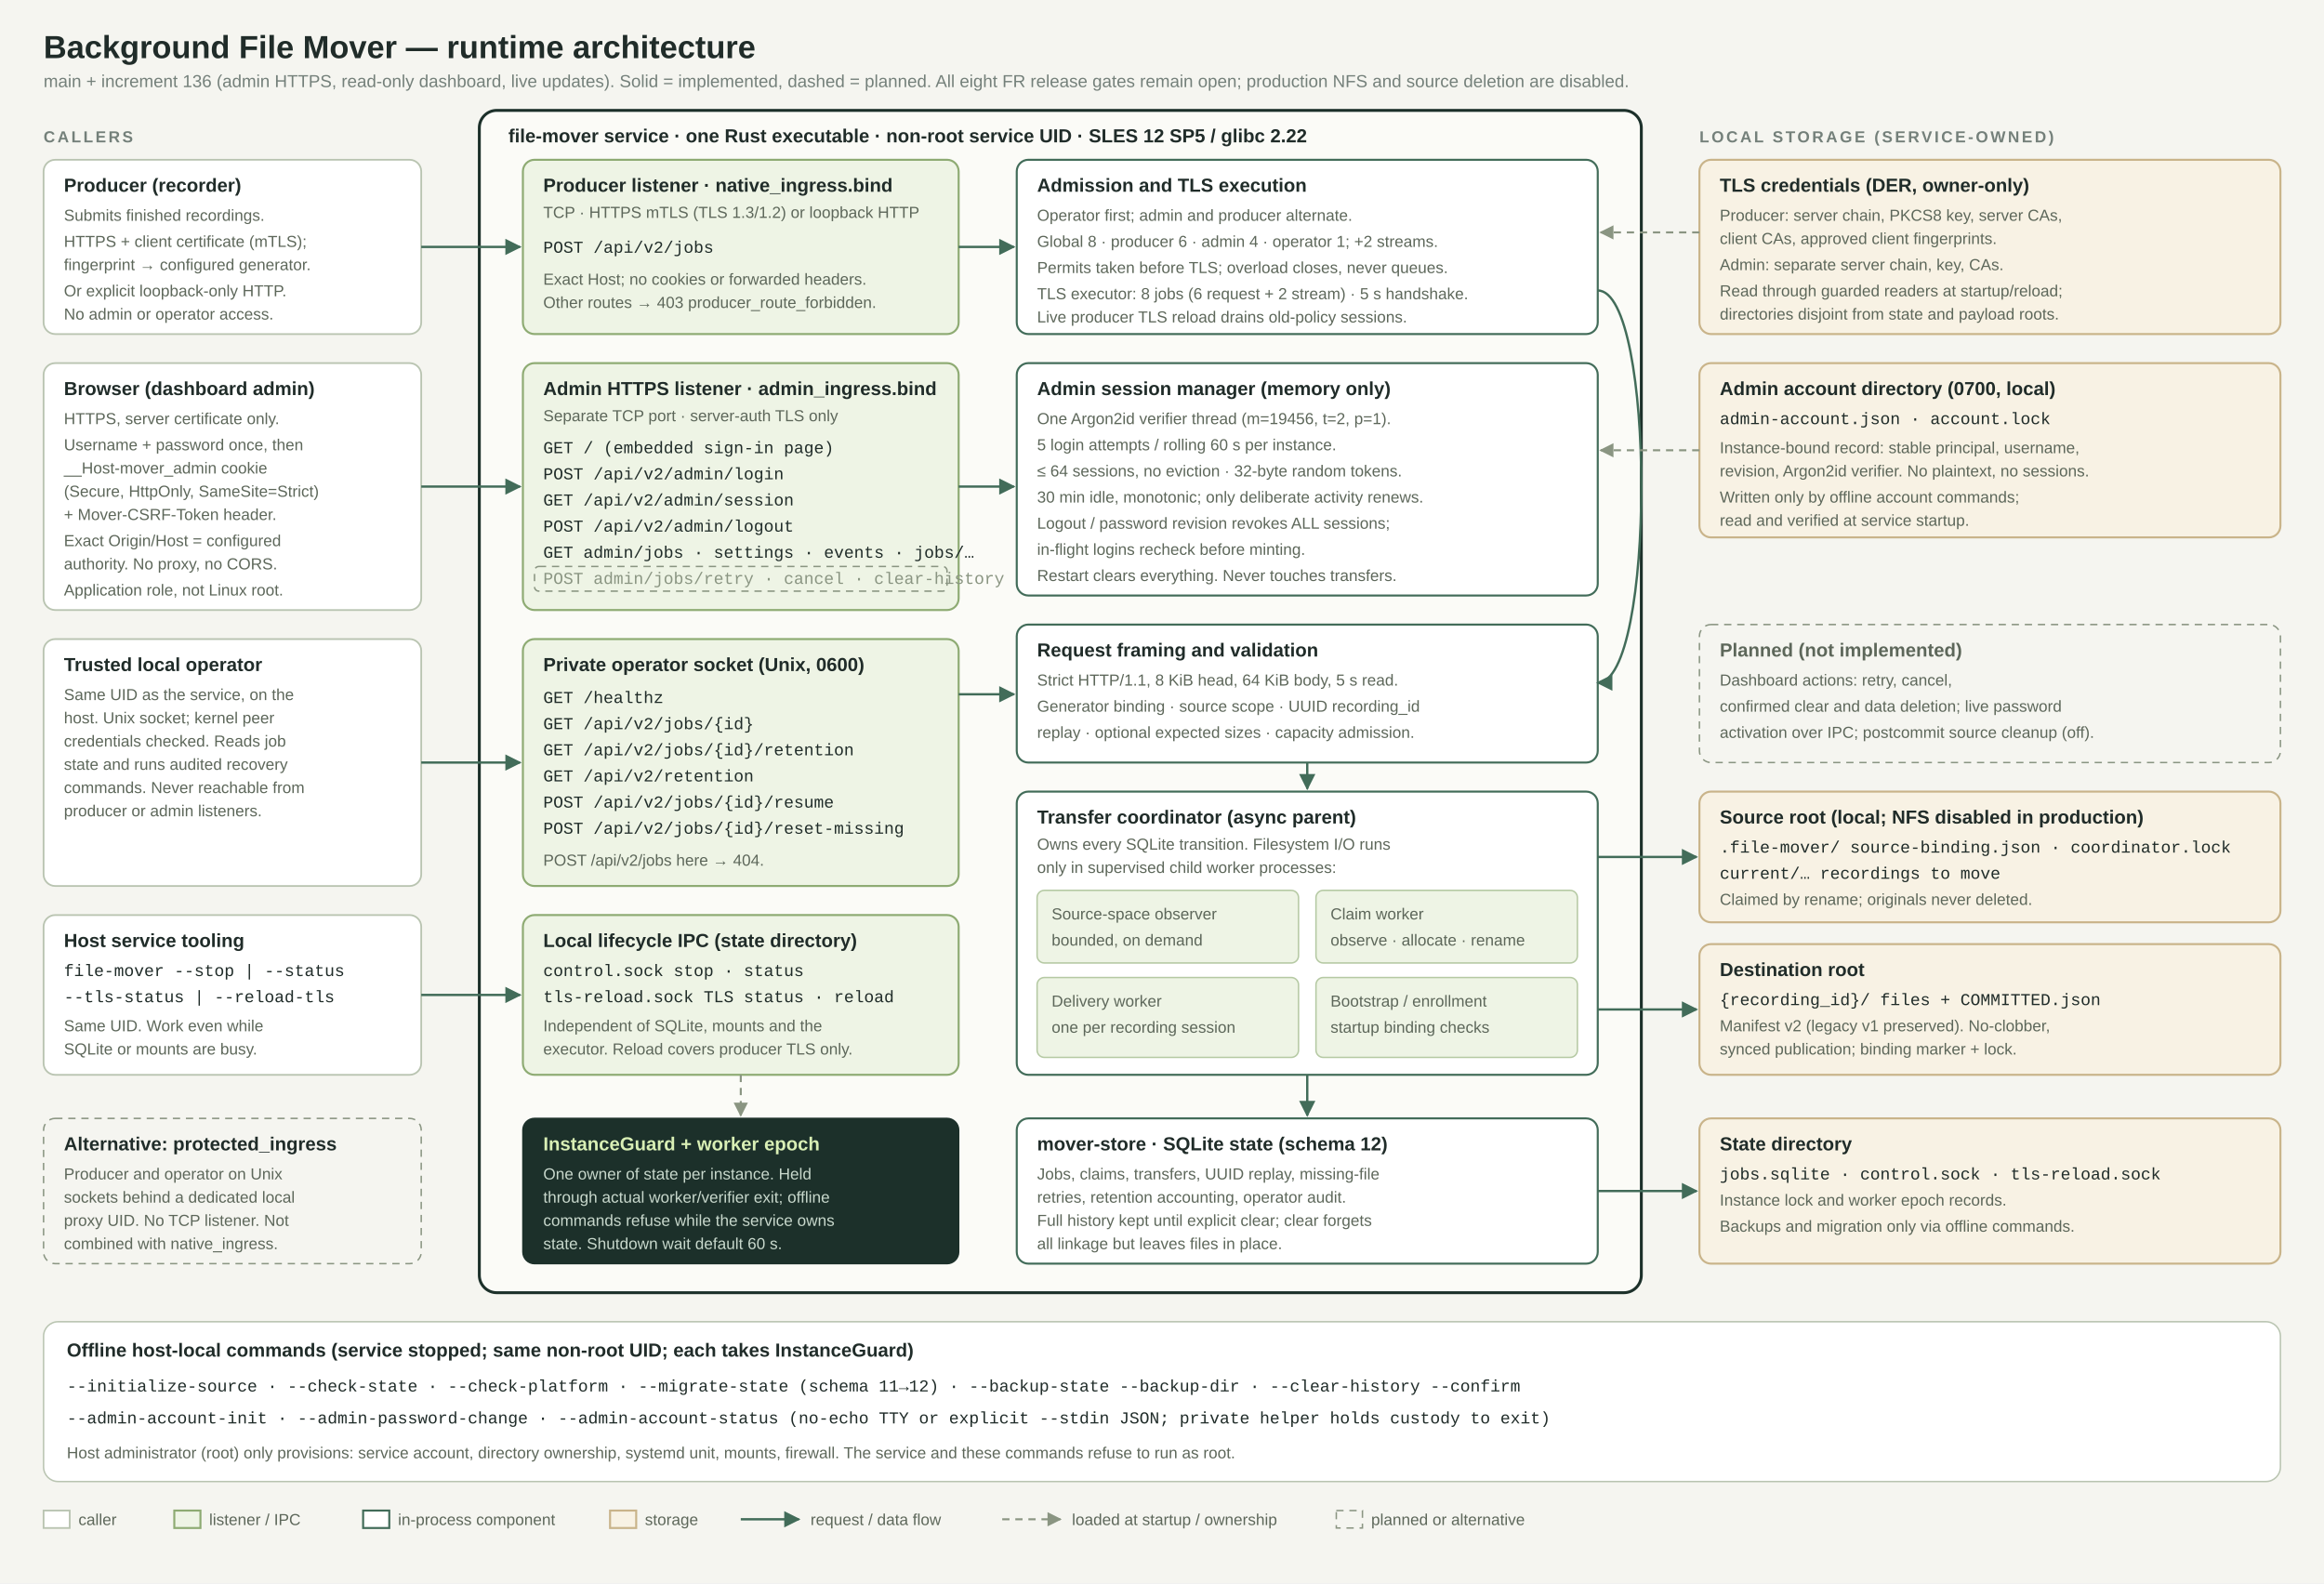
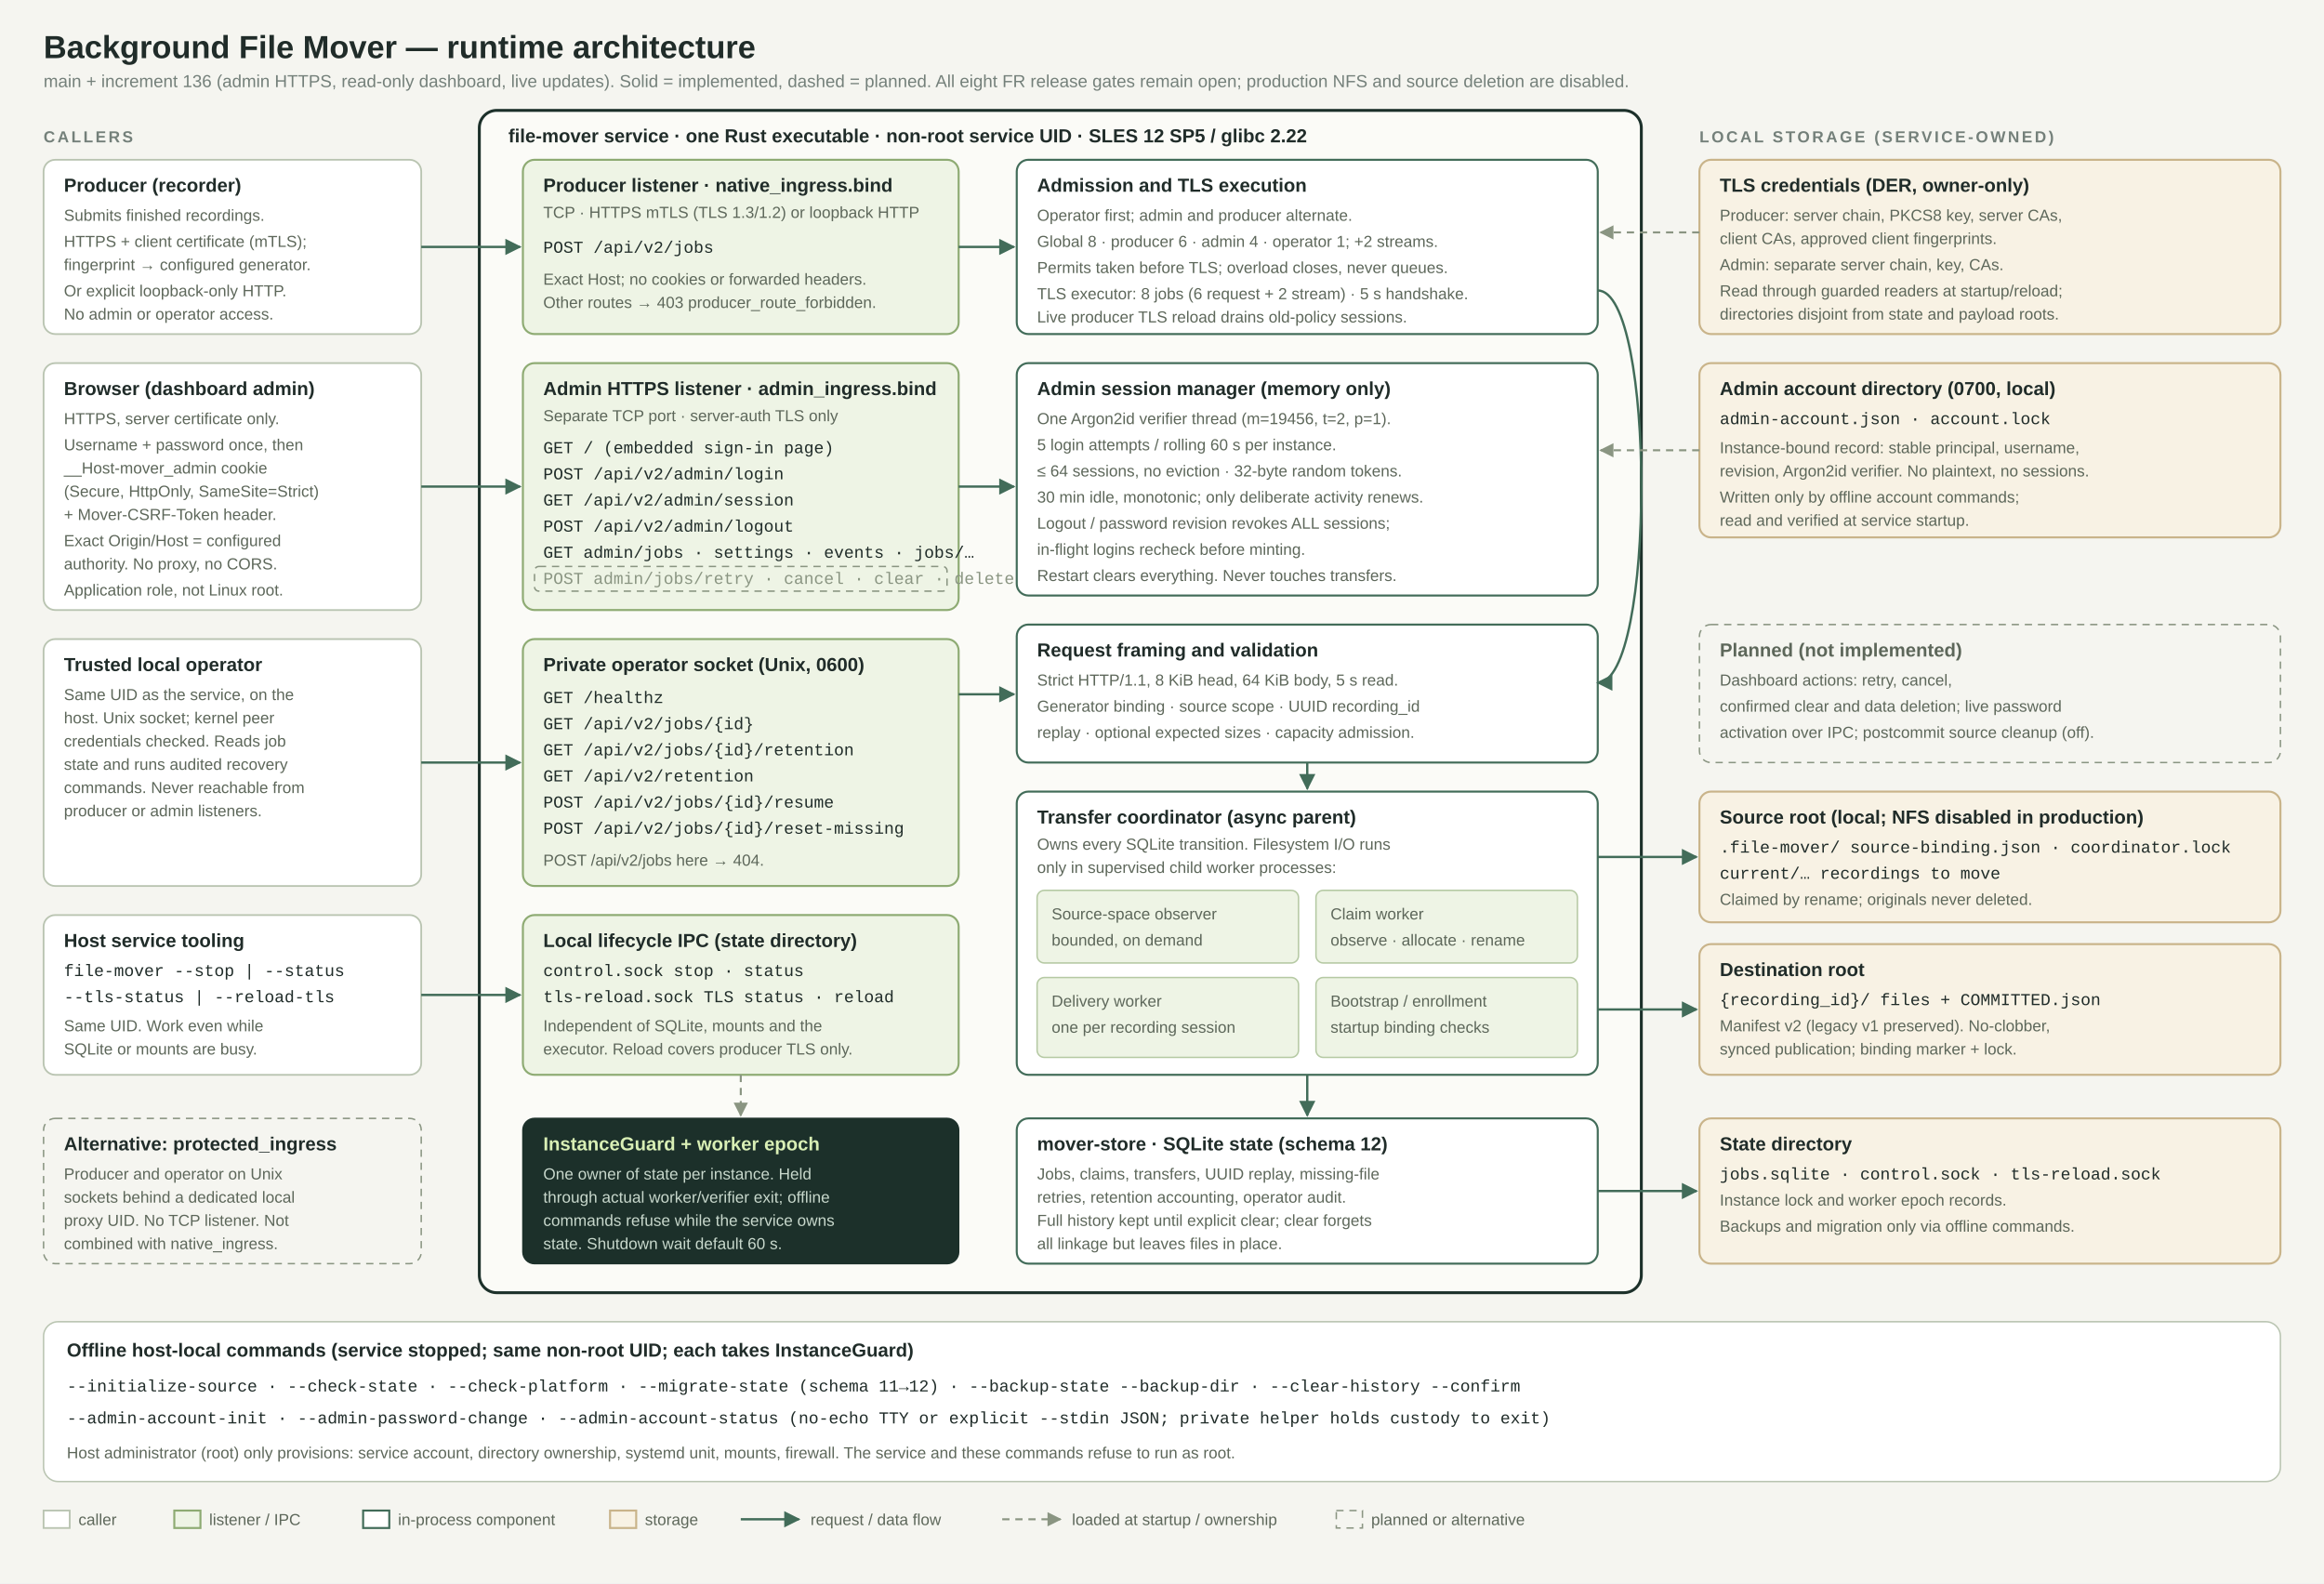
<svg xmlns="http://www.w3.org/2000/svg" width="1600" height="1090" viewBox="0 0 1600 1090" font-family="Segoe UI, Arial, sans-serif" font-size="12" fill="#202c29">
  <defs>
    <marker id="arrow" viewBox="0 0 10 10" refX="9" refY="5" markerWidth="7" markerHeight="7" orient="auto-start-reverse">
      <path d="M0 0 10 5 0 10z" fill="#426c59" />
    </marker>
    <marker id="arrow-gray" viewBox="0 0 10 10" refX="9" refY="5" markerWidth="7" markerHeight="7" orient="auto-start-reverse">
      <path d="M0 0 10 5 0 10z" fill="#8a9582" />
    </marker>
    <style>
      .title{font-size:22px;font-weight:600}
      .sub{font-size:12px;fill:#74807a}
      .head{font-size:13px;font-weight:600}
      .col{font-size:11px;font-weight:600;letter-spacing:1.6px;fill:#74807a}
      .note{font-size:11px;fill:#5d675a}
      .mono{font-family:Consolas, 'Courier New', monospace;font-size:11.5px}
      .planned{font-family:Consolas, 'Courier New', monospace;font-size:11.5px;fill:#8a9582}
      .caller{fill:#ffffff;stroke:#b9c4b1;stroke-width:1.2}
      .listener{fill:#eef4e5;stroke:#8eab73;stroke-width:1.4}
      .core{fill:#ffffff;stroke:#426c59;stroke-width:1.4}
      .store{fill:#f8f2e4;stroke:#c9b48a;stroke-width:1.4}
      .guard{fill:#1c302a;stroke:#1c302a}
      .flow{stroke:#426c59;stroke-width:1.6;fill:none;marker-end:url(#arrow)}
      .load{stroke:#8a9582;stroke-width:1.4;fill:none;stroke-dasharray:5 4;marker-end:url(#arrow-gray)}
      .inv{fill:#c8d8cc}
      .inv-head{fill:#d9efb5}
      .dash{fill:none;stroke:#8a9582;stroke-dasharray:5 4}
    </style>
  </defs>
  <rect width="1600" height="1090" fill="#f5f5f0" />
  <text x="30" y="40" class="title">Background File Mover — runtime architecture</text>
  <text x="30" y="60" class="sub">main + increment 136 (admin HTTPS, read-only dashboard, live updates). Solid = implemented, dashed = planned. All eight FR release gates remain open; production NFS and source deletion are disabled.</text>
  <text x="30" y="98" class="col">CALLERS</text>
  <text x="1170" y="98" class="col">LOCAL STORAGE (SERVICE-OWNED)</text>
  <rect x="330" y="76" width="800" height="814" rx="12" fill="#fbfbf7" stroke="#1c302a" stroke-width="2" />
  <text x="350" y="98" class="head">file-mover service · one Rust executable · non-root service UID · SLES 12 SP5 / glibc 2.22</text>
  <rect x="30" y="110" width="260" height="120" rx="8" class="caller" />
  <text x="44" y="132" class="head">Producer (recorder)</text>
  <text x="44" y="152" class="note">Submits finished recordings.</text>
  <text x="44" y="170" class="note">HTTPS + client certificate (mTLS);</text>
  <text x="44" y="186" class="note">fingerprint → configured generator.</text>
  <text x="44" y="204" class="note">Or explicit loopback-only HTTP.</text>
  <text x="44" y="220" class="note">No admin or operator access.</text>
  <rect x="30" y="250" width="260" height="170" rx="8" class="caller" />
  <text x="44" y="272" class="head">Browser (dashboard admin)</text>
  <text x="44" y="292" class="note">HTTPS, server certificate only.</text>
  <text x="44" y="310" class="note">Username + password once, then</text>
  <text x="44" y="326" class="note">__Host-mover_admin cookie</text>
  <text x="44" y="342" class="note">(Secure, HttpOnly, SameSite=Strict)</text>
  <text x="44" y="358" class="note">+ Mover-CSRF-Token header.</text>
  <text x="44" y="376" class="note">Exact Origin/Host = configured</text>
  <text x="44" y="392" class="note">authority. No proxy, no CORS.</text>
  <text x="44" y="410" class="note">Application role, not Linux root.</text>
  <rect x="30" y="440" width="260" height="170" rx="8" class="caller" />
  <text x="44" y="462" class="head">Trusted local operator</text>
  <text x="44" y="482" class="note">Same UID as the service, on the</text>
  <text x="44" y="498" class="note">host. Unix socket; kernel peer</text>
  <text x="44" y="514" class="note">credentials checked. Reads job</text>
  <text x="44" y="530" class="note">state and runs audited recovery</text>
  <text x="44" y="546" class="note">commands. Never reachable from</text>
  <text x="44" y="562" class="note">producer or admin listeners.</text>
  <rect x="30" y="630" width="260" height="110" rx="8" class="caller" />
  <text x="44" y="652" class="head">Host service tooling</text>
  <text x="44" y="672" class="mono">file-mover --stop | --status</text>
  <text x="44" y="690" class="mono">--tls-status | --reload-tls</text>
  <text x="44" y="710" class="note">Same UID. Work even while</text>
  <text x="44" y="726" class="note">SQLite or mounts are busy.</text>
  <rect x="30" y="770" width="260" height="100" rx="8" class="dash" fill="#ffffff" />
  <text x="44" y="792" class="head">Alternative: protected_ingress</text>
  <text x="44" y="812" class="note">Producer and operator on Unix</text>
  <text x="44" y="828" class="note">sockets behind a dedicated local</text>
  <text x="44" y="844" class="note">proxy UID. No TCP listener. Not</text>
  <text x="44" y="860" class="note">combined with native_ingress.</text>
  <rect x="360" y="110" width="300" height="120" rx="8" class="listener" />
  <text x="374" y="132" class="head">Producer listener · native_ingress.bind</text>
  <text x="374" y="150" class="note">TCP · HTTPS mTLS (TLS 1.3/1.2) or loopback HTTP</text>
  <text x="374" y="174" class="mono">POST /api/v2/jobs</text>
  <text x="374" y="196" class="note">Exact Host; no cookies or forwarded headers.</text>
  <text x="374" y="212" class="note">Other routes → 403 producer_route_forbidden.</text>
  <rect x="360" y="250" width="300" height="170" rx="8" class="listener" />
  <text x="374" y="272" class="head">Admin HTTPS listener · admin_ingress.bind</text>
  <text x="374" y="290" class="note">Separate TCP port · server-auth TLS only</text>
  <text x="374" y="312" class="mono">GET  /  (embedded sign-in page)</text>
  <text x="374" y="330" class="mono">POST /api/v2/admin/login</text>
  <text x="374" y="348" class="mono">GET  /api/v2/admin/session</text>
  <text x="374" y="366" class="mono">POST /api/v2/admin/logout</text>
  <text x="374" y="384" class="mono">GET admin/jobs · settings · events · jobs/…</text>
-   <text x="374" y="402" class="planned">POST admin/jobs/retry · cancel · clear-history · … delete</text>
+   <text x="374" y="402" class="planned">POST admin/jobs/retry · cancel · clear · delete-data</text>
  <rect x="368" y="390" width="284" height="17" rx="3" class="dash" />
  <rect x="360" y="440" width="300" height="170" rx="8" class="listener" />
  <text x="374" y="462" class="head">Private operator socket (Unix, 0600)</text>
  <text x="374" y="484" class="mono">GET  /healthz</text>
  <text x="374" y="502" class="mono">GET  /api/v2/jobs/{id}</text>
  <text x="374" y="520" class="mono">GET  /api/v2/jobs/{id}/retention</text>
  <text x="374" y="538" class="mono">GET  /api/v2/retention</text>
  <text x="374" y="556" class="mono">POST /api/v2/jobs/{id}/resume</text>
  <text x="374" y="574" class="mono">POST /api/v2/jobs/{id}/reset-missing</text>
  <text x="374" y="596" class="note">POST /api/v2/jobs here → 404.</text>
  <rect x="360" y="630" width="300" height="110" rx="8" class="listener" />
  <text x="374" y="652" class="head">Local lifecycle IPC (state directory)</text>
  <text x="374" y="672" class="mono">control.sock     stop · status</text>
  <text x="374" y="690" class="mono">tls-reload.sock  TLS status · reload</text>
  <text x="374" y="710" class="note">Independent of SQLite, mounts and the</text>
  <text x="374" y="726" class="note">executor. Reload covers producer TLS only.</text>
  <rect x="360" y="770" width="300" height="100" rx="8" class="guard" />
  <text x="374" y="792" class="head inv-head">InstanceGuard + worker epoch</text>
  <text x="374" y="812" class="note inv">One owner of state per instance. Held</text>
  <text x="374" y="828" class="note inv">through actual worker/verifier exit; offline</text>
  <text x="374" y="844" class="note inv">commands refuse while the service owns</text>
  <text x="374" y="860" class="note inv">state. Shutdown wait default 60 s.</text>
  <rect x="700" y="110" width="400" height="120" rx="8" class="core" />
  <text x="714" y="132" class="head">Admission and TLS execution</text>
  <text x="714" y="152" class="note">Operator first; admin and producer alternate.</text>
  <text x="714" y="170" class="note">Global 8 · producer 6 · admin 4 · operator 1; +2 streams.</text>
  <text x="714" y="188" class="note">Permits taken before TLS; overload closes, never queues.</text>
  <text x="714" y="206" class="note">TLS executor: 8 jobs (6 request + 2 stream) · 5 s handshake.</text>
  <text x="714" y="222" class="note">Live producer TLS reload drains old-policy sessions.</text>
  <rect x="700" y="250" width="400" height="160" rx="8" class="core" />
  <text x="714" y="272" class="head">Admin session manager (memory only)</text>
  <text x="714" y="292" class="note">One Argon2id verifier thread (m=19456, t=2, p=1).</text>
  <text x="714" y="310" class="note">5 login attempts / rolling 60 s per instance.</text>
  <text x="714" y="328" class="note">≤ 64 sessions, no eviction · 32-byte random tokens.</text>
  <text x="714" y="346" class="note">30 min idle, monotonic; only deliberate activity renews.</text>
  <text x="714" y="364" class="note">Logout / password revision revokes ALL sessions;</text>
  <text x="714" y="382" class="note">in-flight logins recheck before minting.</text>
  <text x="714" y="400" class="note">Restart clears everything. Never touches transfers.</text>
  <rect x="700" y="430" width="400" height="95" rx="8" class="core" />
  <text x="714" y="452" class="head">Request framing and validation</text>
  <text x="714" y="472" class="note">Strict HTTP/1.1, 8 KiB head, 64 KiB body, 5 s read.</text>
  <text x="714" y="490" class="note">Generator binding · source scope · UUID recording_id</text>
  <text x="714" y="508" class="note">replay · optional expected sizes · capacity admission.</text>
  <rect x="700" y="545" width="400" height="195" rx="8" class="core" />
  <text x="714" y="567" class="head">Transfer coordinator (async parent)</text>
  <text x="714" y="585" class="note">Owns every SQLite transition. Filesystem I/O runs</text>
  <text x="714" y="601" class="note">only in supervised child worker processes:</text>
  <rect x="714" y="613" width="180" height="50" rx="5" fill="#eef4e5" stroke="#b5c9a3" />
  <text x="724" y="633" class="note">Source-space observer</text>
  <text x="724" y="651" class="note">bounded, on demand</text>
  <rect x="906" y="613" width="180" height="50" rx="5" fill="#eef4e5" stroke="#b5c9a3" />
  <text x="916" y="633" class="note">Claim worker</text>
  <text x="916" y="651" class="note">observe · allocate · rename</text>
  <rect x="714" y="673" width="180" height="55" rx="5" fill="#eef4e5" stroke="#b5c9a3" />
  <text x="724" y="693" class="note">Delivery worker</text>
  <text x="724" y="711" class="note">one per recording session</text>
  <rect x="906" y="673" width="180" height="55" rx="5" fill="#eef4e5" stroke="#b5c9a3" />
  <text x="916" y="693" class="note">Bootstrap / enrollment</text>
  <text x="916" y="711" class="note">startup binding checks</text>
  <rect x="700" y="770" width="400" height="100" rx="8" class="core" />
  <text x="714" y="792" class="head">mover-store · SQLite state (schema 12)</text>
  <text x="714" y="812" class="note">Jobs, claims, transfers, UUID replay, missing-file</text>
  <text x="714" y="828" class="note">retries, retention accounting, operator audit.</text>
  <text x="714" y="844" class="note">Full history kept until explicit clear; clear forgets</text>
  <text x="714" y="860" class="note">all linkage but leaves files in place.</text>
  <rect x="1170" y="110" width="400" height="120" rx="8" class="store" />
  <text x="1184" y="132" class="head">TLS credentials (DER, owner-only)</text>
  <text x="1184" y="152" class="note">Producer: server chain, PKCS8 key, server CAs,</text>
  <text x="1184" y="168" class="note">client CAs, approved client fingerprints.</text>
  <text x="1184" y="186" class="note">Admin: separate server chain, key, CAs.</text>
  <text x="1184" y="204" class="note">Read through guarded readers at startup/reload;</text>
  <text x="1184" y="220" class="note">directories disjoint from state and payload roots.</text>
  <rect x="1170" y="250" width="400" height="120" rx="8" class="store" />
  <text x="1184" y="272" class="head">Admin account directory (0700, local)</text>
  <text x="1184" y="292" class="mono">admin-account.json · account.lock</text>
  <text x="1184" y="312" class="note">Instance-bound record: stable principal, username,</text>
  <text x="1184" y="328" class="note">revision, Argon2id verifier. No plaintext, no sessions.</text>
  <text x="1184" y="346" class="note">Written only by offline account commands;</text>
  <text x="1184" y="362" class="note">read and verified at service startup.</text>
  <rect x="1170" y="430" width="400" height="95" rx="8" class="dash" fill="#ffffff" />
  <text x="1184" y="452" class="head" fill="#5d675a">Planned (not implemented)</text>
  <text x="1184" y="472" class="note">Dashboard actions: retry, cancel,</text>
  <text x="1184" y="490" class="note">confirmed clear and data deletion; live password</text>
  <text x="1184" y="508" class="note">activation over IPC; postcommit source cleanup (off).</text>
  <rect x="1170" y="545" width="400" height="90" rx="8" class="store" />
  <text x="1184" y="567" class="head">Source root (local; NFS disabled in production)</text>
  <text x="1184" y="587" class="mono">.file-mover/ source-binding.json · coordinator.lock</text>
  <text x="1184" y="605" class="mono">current/…  recordings to move</text>
  <text x="1184" y="623" class="note">Claimed by rename; originals never deleted.</text>
  <rect x="1170" y="650" width="400" height="90" rx="8" class="store" />
  <text x="1184" y="672" class="head">Destination root</text>
  <text x="1184" y="692" class="mono">{recording_id}/ files + COMMITTED.json</text>
  <text x="1184" y="710" class="note">Manifest v2 (legacy v1 preserved). No-clobber,</text>
  <text x="1184" y="726" class="note">synced publication; binding marker + lock.</text>
  <rect x="1170" y="770" width="400" height="100" rx="8" class="store" />
  <text x="1184" y="792" class="head">State directory</text>
  <text x="1184" y="812" class="mono">jobs.sqlite · control.sock · tls-reload.sock</text>
  <text x="1184" y="830" class="note">Instance lock and worker epoch records.</text>
  <text x="1184" y="848" class="note">Backups and migration only via offline commands.</text>
  <line x1="290" y1="170" x2="358" y2="170" class="flow" />
  <line x1="290" y1="335" x2="358" y2="335" class="flow" />
  <line x1="290" y1="525" x2="358" y2="525" class="flow" />
  <line x1="290" y1="685" x2="358" y2="685" class="flow" />
  <line x1="660" y1="170" x2="698" y2="170" class="flow" />
  <line x1="660" y1="335" x2="698" y2="335" class="flow" />
  <line x1="660" y1="478" x2="698" y2="478" class="flow" />
  <path d="M1100 200 C1140 200 1140 470 1100 470" class="flow" />
  <line x1="900" y1="525" x2="900" y2="543" class="flow" />
  <line x1="900" y1="740" x2="900" y2="768" class="flow" />
  <line x1="1100" y1="590" x2="1168" y2="590" class="flow" />
  <line x1="1100" y1="695" x2="1168" y2="695" class="flow" />
  <line x1="1100" y1="820" x2="1168" y2="820" class="flow" />
  <line x1="1170" y1="160" x2="1102" y2="160" class="load" />
  <line x1="1170" y1="310" x2="1102" y2="310" class="load" />
  <line x1="510" y1="740" x2="510" y2="768" class="load" />
  <rect x="30" y="910" width="1540" height="110" rx="10" fill="#ffffff" stroke="#b9c4b1" />
  <text x="46" y="934" class="head">Offline host-local commands (service stopped; same non-root UID; each takes InstanceGuard)</text>
  <text x="46" y="958" class="mono">--initialize-source · --check-state · --check-platform · --migrate-state (schema 11→12) · --backup-state --backup-dir · --clear-history --confirm</text>
  <text x="46" y="980" class="mono">--admin-account-init · --admin-password-change · --admin-account-status   (no-echo TTY or explicit --stdin JSON; private helper holds custody to exit)</text>
  <text x="46" y="1004" class="note">Host administrator (root) only provisions: service account, directory ownership, systemd unit, mounts, firewall. The service and these commands refuse to run as root.</text>
  <g transform="translate(30 1040)">
    <rect width="18" height="12" class="caller" />
    <text x="24" y="10" class="note">caller</text>
    <rect x="90" width="18" height="12" class="listener" />
    <text x="114" y="10" class="note">listener / IPC</text>
    <rect x="220" width="18" height="12" class="core" />
    <text x="244" y="10" class="note">in-process component</text>
    <rect x="390" width="18" height="12" class="store" />
    <text x="414" y="10" class="note">storage</text>
    <line x1="480" y1="6" x2="520" y2="6" class="flow" />
    <text x="528" y="10" class="note">request / data flow</text>
    <line x1="660" y1="6" x2="700" y2="6" class="load" />
    <text x="708" y="10" class="note">loaded at startup / ownership</text>
    <rect x="890" width="18" height="12" class="dash" />
    <text x="914" y="10" class="note">planned or alternative</text>
  </g>
</svg>
